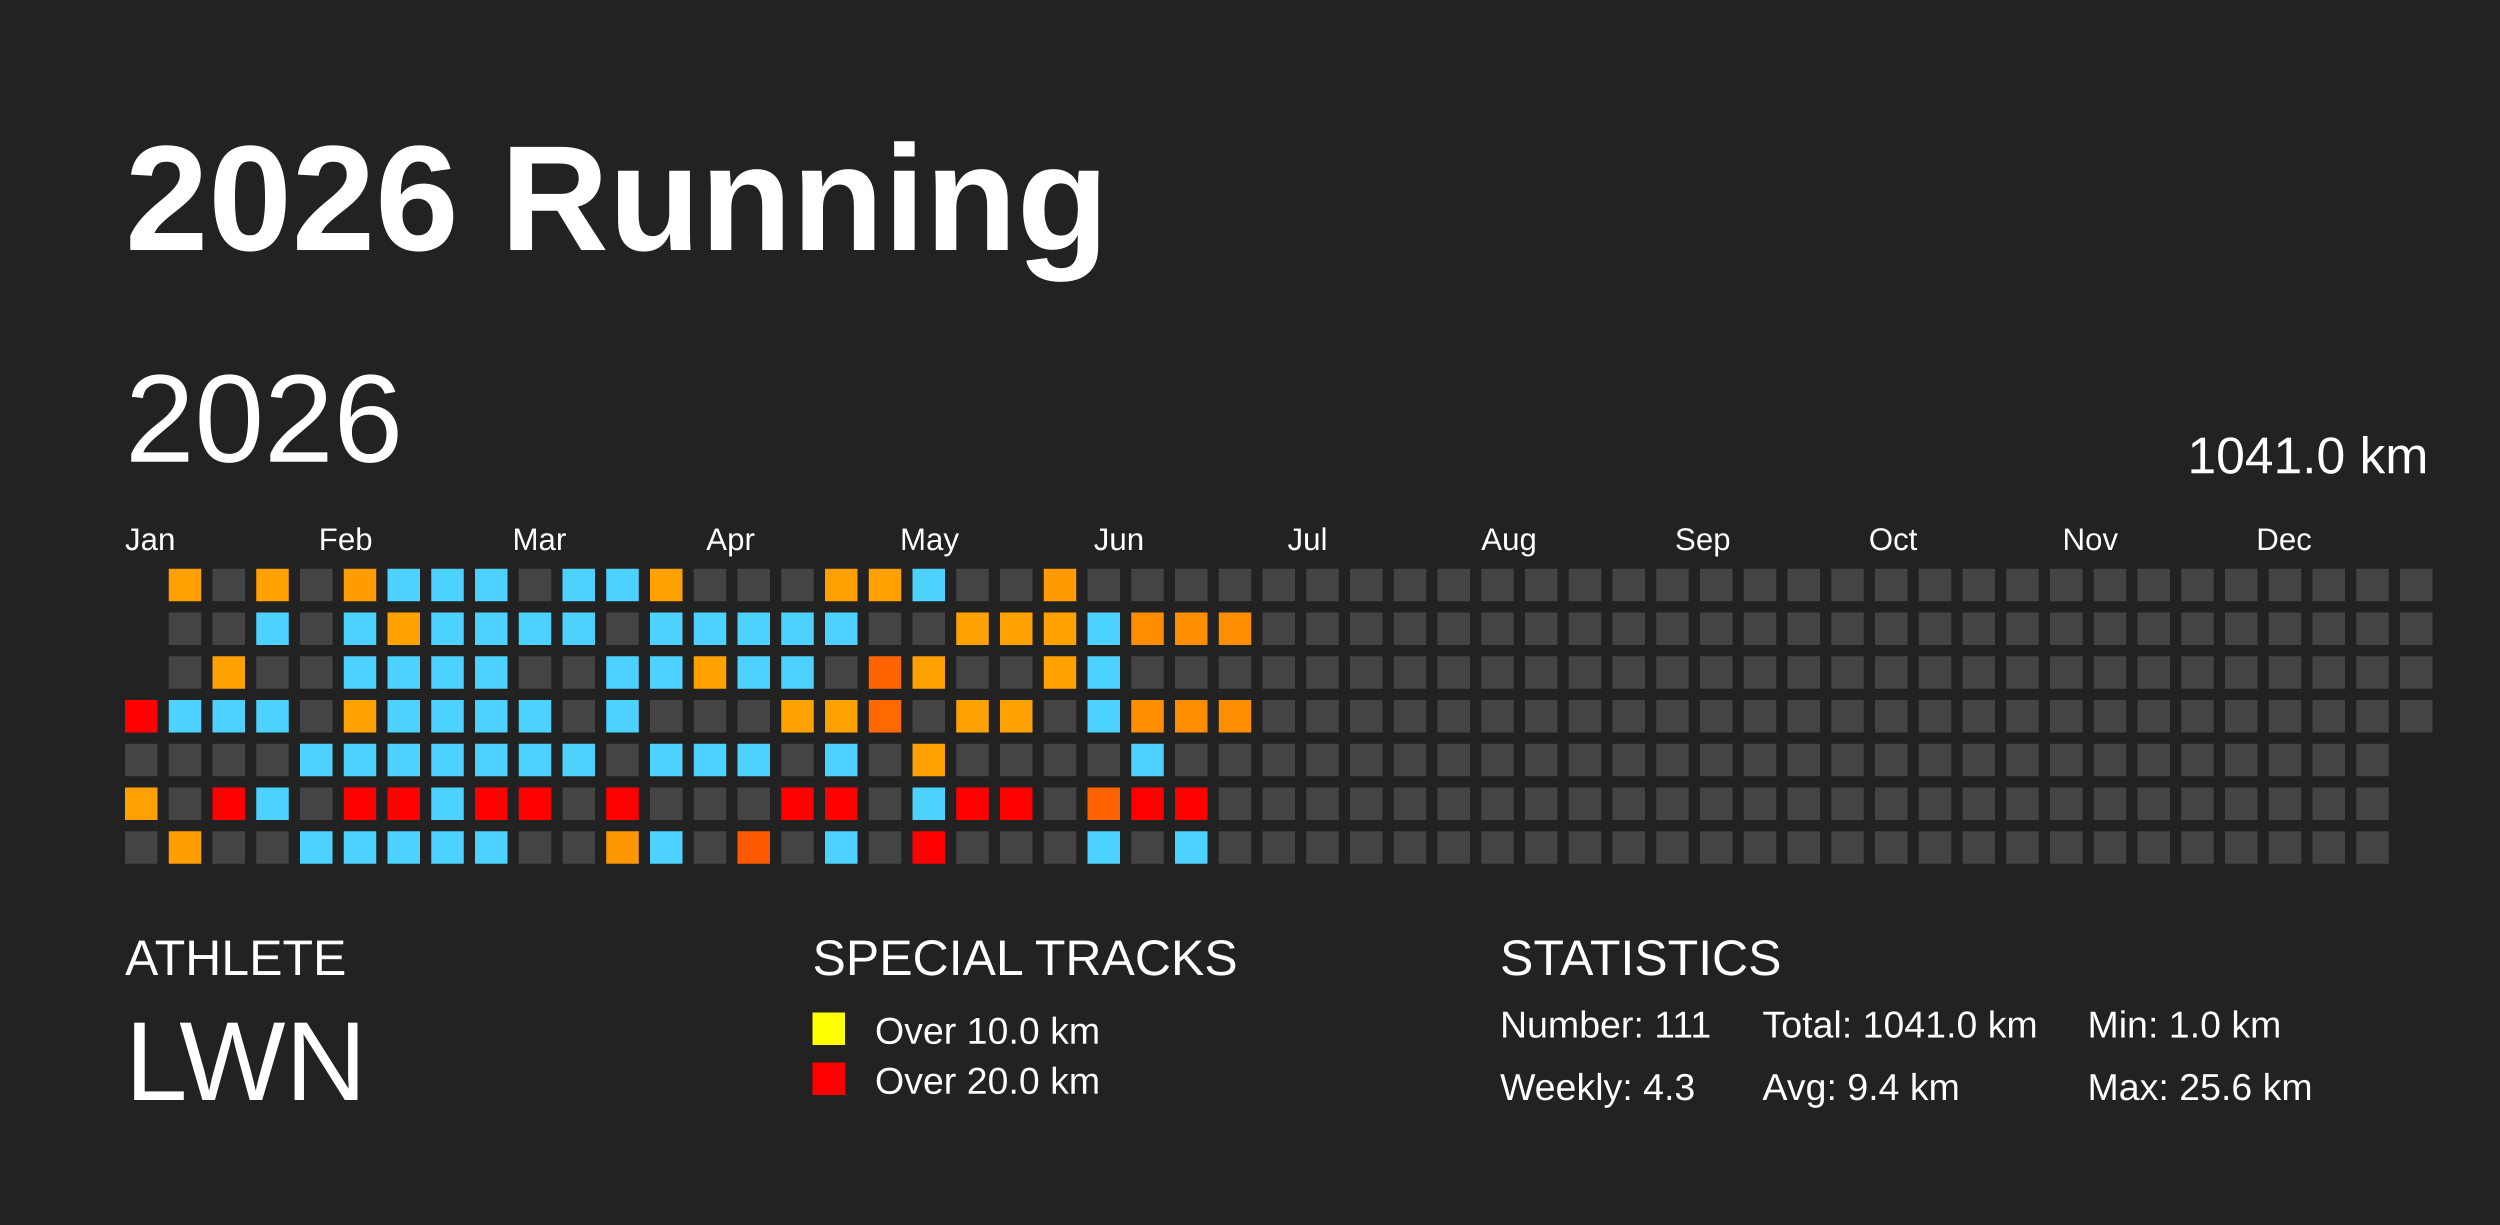
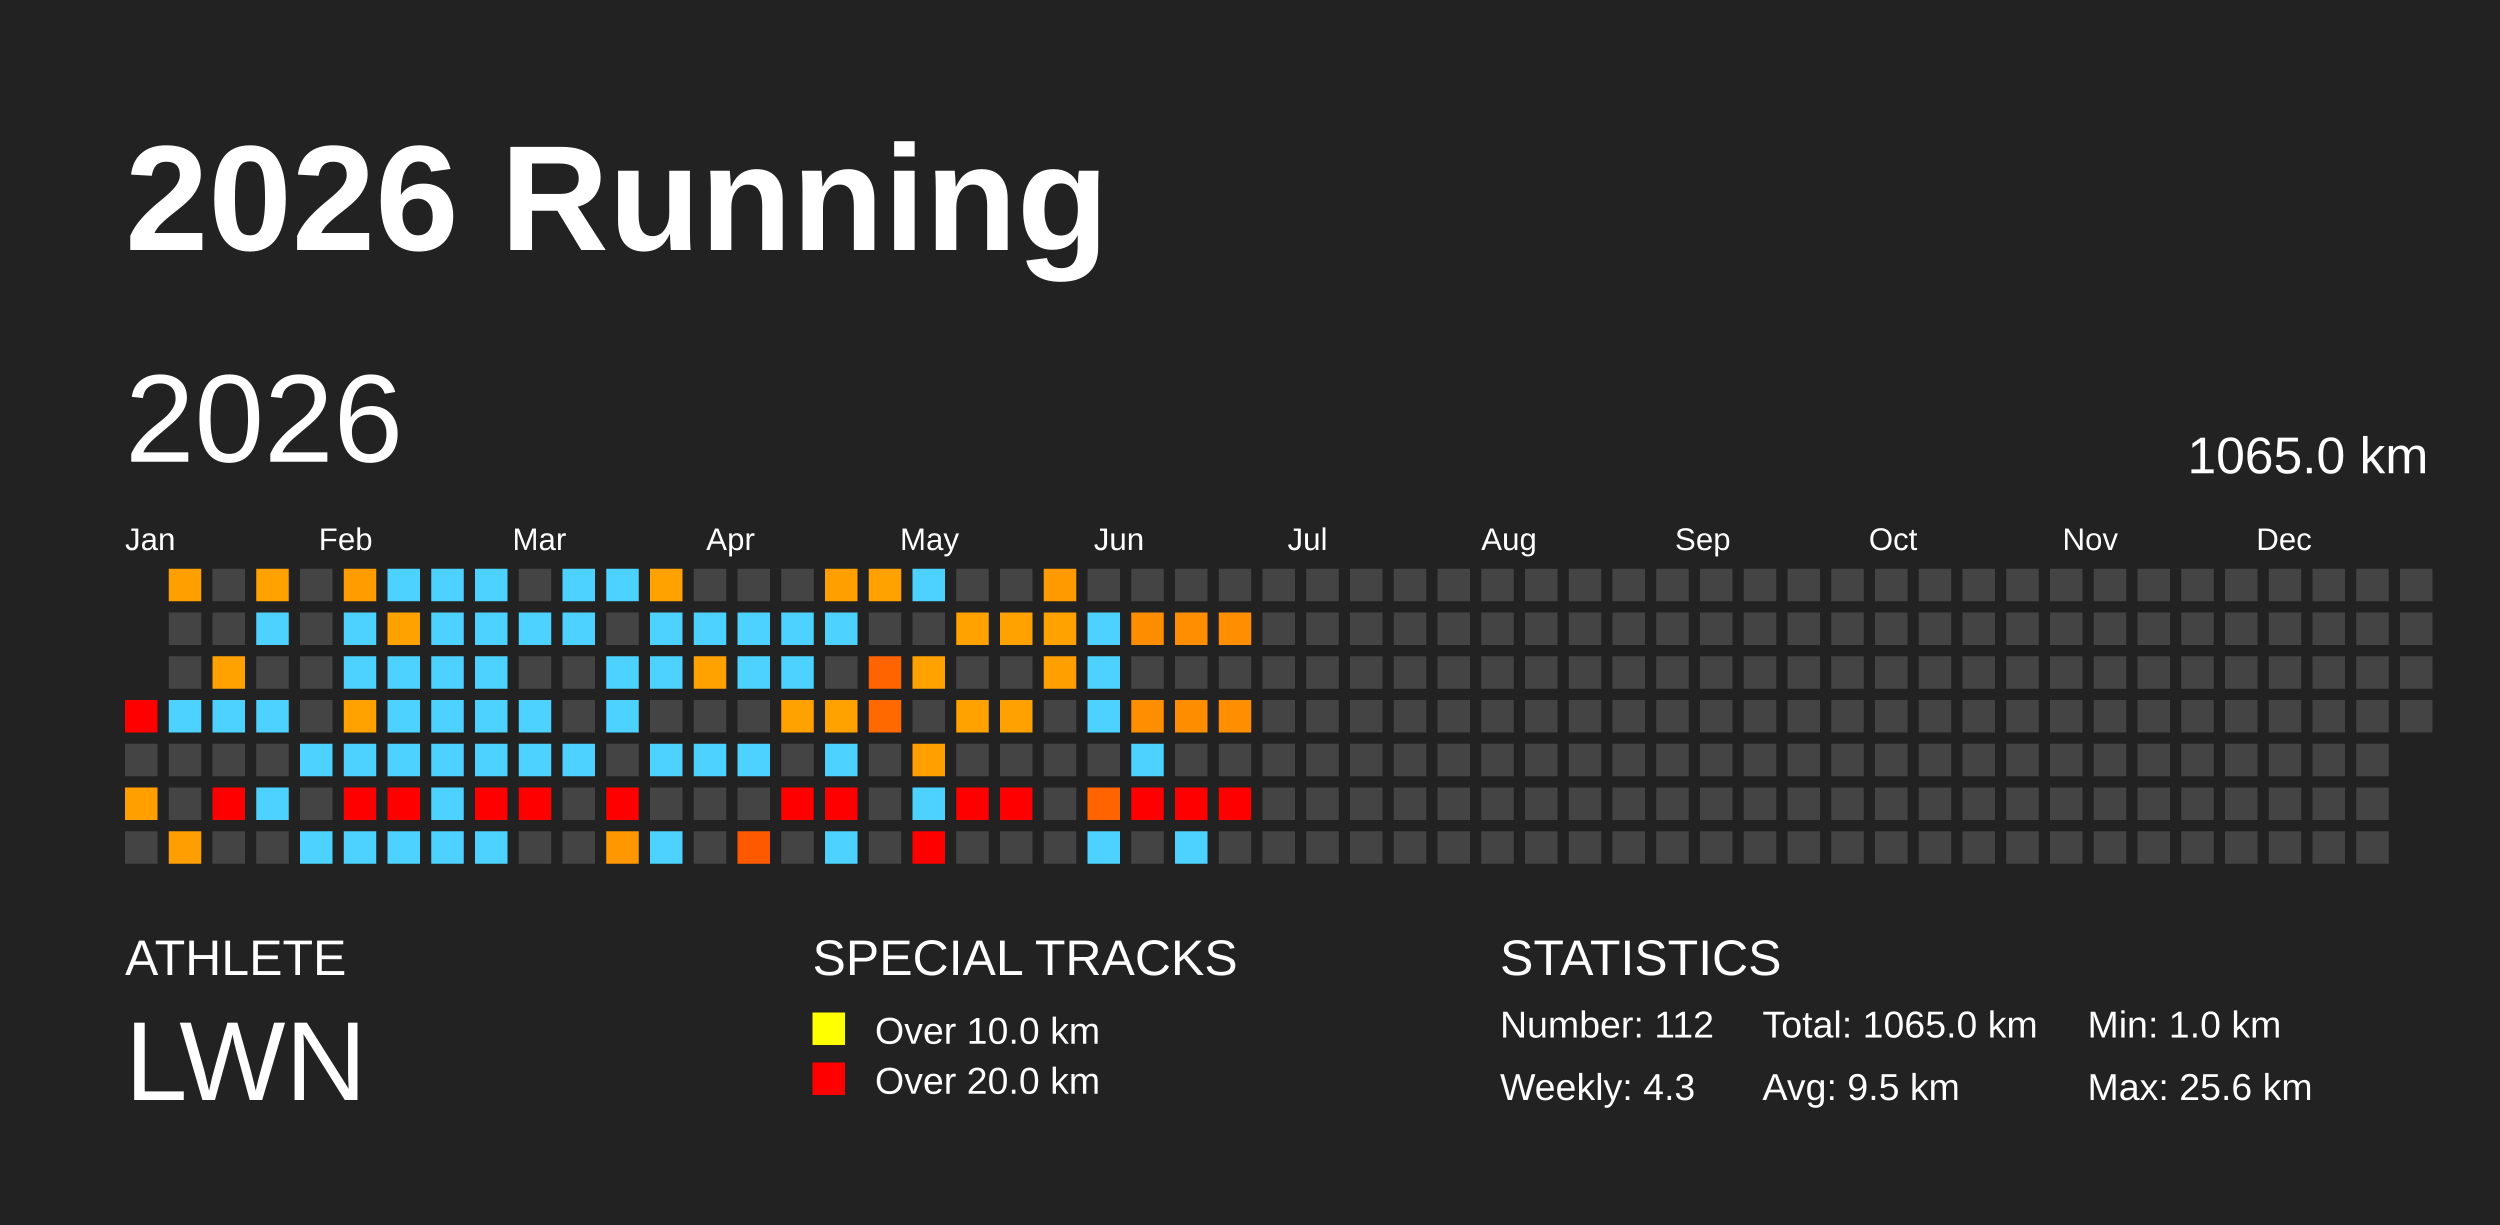
<svg xmlns="http://www.w3.org/2000/svg" baseProfile="full" height="98mm" version="1.1" viewBox="0,0,200,98" width="200mm">
  <defs />
  <rect fill="#222222" height="98" width="200" x="0" y="0" />
  <text fill="#FFFFFF" style="font-size:12px; font-family:Arial; font-weight:bold;" x="10" y="20">2026 Running</text>
  <text fill="#FFFFFF" style="font-size:4px; font-family:Arial" x="10" y="78">ATHLETE</text>
  <text fill="#FFFFFF" style="font-size:9px; font-family:Arial" x="10" y="88">LWN</text>
  <text fill="#FFFFFF" style="font-size:4px; font-family:Arial" x="65" y="78">SPECIAL TRACKS</text>
  <rect fill="yellow" height="2.6" width="2.6" x="65" y="81" />
  <text fill="#FFFFFF" style="font-size:3px; font-family:Arial" x="70" y="83.5">Over 10.0 km</text>
  <rect fill="red" height="2.6" width="2.6" x="65" y="85" />
  <text fill="#FFFFFF" style="font-size:3px; font-family:Arial" x="70" y="87.5">Over 20.0 km</text>
  <text fill="#FFFFFF" style="font-size:4px; font-family:Arial" x="120" y="78">STATISTICS</text>
-   <text fill="#FFFFFF" style="font-size:3px; font-family:Arial" x="120" y="83">Number: 111</text>
+   <text fill="#FFFFFF" style="font-size:3px; font-family:Arial" x="120" y="83">Number: 112</text>
  <text fill="#FFFFFF" style="font-size:3px; font-family:Arial" x="120" y="88">Weekly: 4.3</text>
-   <text fill="#FFFFFF" style="font-size:3px; font-family:Arial" x="141" y="83">Total: 1041.0 km</text>
-   <text fill="#FFFFFF" style="font-size:3px; font-family:Arial" x="141" y="88">Avg: 9.4 km</text>
+   <text fill="#FFFFFF" style="font-size:3px; font-family:Arial" x="141" y="83">Total: 1065.0 km</text>
+   <text fill="#FFFFFF" style="font-size:3px; font-family:Arial" x="141" y="88">Avg: 9.5 km</text>
  <text fill="#FFFFFF" style="font-size:3px; font-family:Arial" x="167" y="83">Min: 1.0 km</text>
  <text fill="#FFFFFF" style="font-size:3px; font-family:Arial" x="167" y="88">Max: 25.6 km</text>
  <text dominant-baseline="hanging" fill="#FFFFFF" style="font-size:10.0px; font-family:Arial;" x="10" y="30">2026</text>
-   <text dominant-baseline="hanging" fill="#FFFFFF" style="font-size:4.125px; font-family:Arial;" x="175" y="35">1041.0 km</text>
+   <text dominant-baseline="hanging" fill="#FFFFFF" style="font-size:4.125px; font-family:Arial;" x="175" y="35">1065.0 km</text>
  <text fill="#FFFFFF" style="font-size:2.5px; font-family:Arial" x="10.0" y="44">Jan</text>
  <text fill="#FFFFFF" style="font-size:2.5px; font-family:Arial" x="25.5" y="44">Feb</text>
  <text fill="#FFFFFF" style="font-size:2.5px; font-family:Arial" x="41.0" y="44">Mar</text>
  <text fill="#FFFFFF" style="font-size:2.5px; font-family:Arial" x="56.5" y="44">Apr</text>
  <text fill="#FFFFFF" style="font-size:2.5px; font-family:Arial" x="72.0" y="44">May</text>
  <text fill="#FFFFFF" style="font-size:2.5px; font-family:Arial" x="87.5" y="44">Jun</text>
  <text fill="#FFFFFF" style="font-size:2.5px; font-family:Arial" x="103.0" y="44">Jul</text>
  <text fill="#FFFFFF" style="font-size:2.5px; font-family:Arial" x="118.5" y="44">Aug</text>
  <text fill="#FFFFFF" style="font-size:2.5px; font-family:Arial" x="134.0" y="44">Sep</text>
  <text fill="#FFFFFF" style="font-size:2.5px; font-family:Arial" x="149.5" y="44">Oct</text>
  <text fill="#FFFFFF" style="font-size:2.5px; font-family:Arial" x="165.0" y="44">Nov</text>
  <text fill="#FFFFFF" style="font-size:2.5px; font-family:Arial" x="180.5" y="44">Dec</text>
  <rect fill="red" height="2.6" width="2.6" x="10.0" y="56.0" />
  <rect fill="#444444" height="2.6" width="2.6" x="10.0" y="59.5" />
  <rect fill="#ffa000" height="2.6" width="2.6" x="10.0" y="63.0" />
  <rect fill="#444444" height="2.6" width="2.6" x="10.0" y="66.5" />
  <rect fill="#ffa000" height="2.6" width="2.6" x="13.5" y="45.5" />
  <rect fill="#444444" height="2.6" width="2.6" x="13.5" y="49.0" />
  <rect fill="#444444" height="2.6" width="2.6" x="13.5" y="52.5" />
  <rect fill="#4dd2ff" height="2.6" width="2.6" x="13.5" y="56.0" />
  <rect fill="#444444" height="2.6" width="2.6" x="13.5" y="59.5" />
  <rect fill="#444444" height="2.6" width="2.6" x="13.5" y="63.0" />
  <rect fill="#ff9e00" height="2.6" width="2.6" x="13.5" y="66.5" />
  <rect fill="#444444" height="2.6" width="2.6" x="17.0" y="45.5" />
  <rect fill="#444444" height="2.6" width="2.6" x="17.0" y="49.0" />
  <rect fill="#ffa200" height="2.6" width="2.6" x="17.0" y="52.5" />
  <rect fill="#4dd2ff" height="2.6" width="2.6" x="17.0" y="56.0" />
  <rect fill="#444444" height="2.6" width="2.6" x="17.0" y="59.5" />
  <rect fill="red" height="2.6" width="2.6" x="17.0" y="63.0" />
  <rect fill="#444444" height="2.6" width="2.6" x="17.0" y="66.5" />
  <rect fill="#ffa200" height="2.6" width="2.6" x="20.5" y="45.5" />
  <rect fill="#4dd2ff" height="2.6" width="2.6" x="20.5" y="49.0" />
  <rect fill="#444444" height="2.6" width="2.6" x="20.5" y="52.5" />
  <rect fill="#4dd2ff" height="2.6" width="2.6" x="20.5" y="56.0" />
  <rect fill="#444444" height="2.6" width="2.6" x="20.5" y="59.5" />
  <rect fill="#4dd2ff" height="2.6" width="2.6" x="20.5" y="63.0" />
  <rect fill="#444444" height="2.6" width="2.6" x="20.5" y="66.5" />
  <rect fill="#444444" height="2.6" width="2.6" x="24.0" y="45.5" />
  <rect fill="#444444" height="2.6" width="2.6" x="24.0" y="49.0" />
  <rect fill="#444444" height="2.6" width="2.6" x="24.0" y="52.5" />
  <rect fill="#444444" height="2.6" width="2.6" x="24.0" y="56.0" />
  <rect fill="#4dd2ff" height="2.6" width="2.6" x="24.0" y="59.5" />
  <rect fill="#444444" height="2.6" width="2.6" x="24.0" y="63.0" />
  <rect fill="#4dd2ff" height="2.6" width="2.6" x="24.0" y="66.5" />
  <rect fill="#ff9d00" height="2.6" width="2.6" x="27.5" y="45.5" />
  <rect fill="#4dd2ff" height="2.6" width="2.6" x="27.5" y="49.0" />
  <rect fill="#4dd2ff" height="2.6" width="2.6" x="27.5" y="52.5" />
  <rect fill="#ffa200" height="2.6" width="2.6" x="27.5" y="56.0" />
  <rect fill="#4dd2ff" height="2.6" width="2.6" x="27.5" y="59.5" />
  <rect fill="red" height="2.6" width="2.6" x="27.5" y="63.0" />
  <rect fill="#4dd2ff" height="2.6" width="2.6" x="27.5" y="66.5" />
  <rect fill="#4dd2ff" height="2.6" width="2.6" x="31.0" y="45.5" />
  <rect fill="#ffa200" height="2.6" width="2.6" x="31.0" y="49.0" />
  <rect fill="#4dd2ff" height="2.6" width="2.6" x="31.0" y="52.5" />
  <rect fill="#4dd2ff" height="2.6" width="2.6" x="31.0" y="56.0" />
  <rect fill="#4dd2ff" height="2.6" width="2.6" x="31.0" y="59.5" />
  <rect fill="red" height="2.6" width="2.6" x="31.0" y="63.0" />
  <rect fill="#4dd2ff" height="2.6" width="2.6" x="31.0" y="66.5" />
  <rect fill="#4dd2ff" height="2.6" width="2.6" x="34.5" y="45.5" />
  <rect fill="#4dd2ff" height="2.6" width="2.6" x="34.5" y="49.0" />
  <rect fill="#4dd2ff" height="2.6" width="2.6" x="34.5" y="52.5" />
  <rect fill="#4dd2ff" height="2.6" width="2.6" x="34.5" y="56.0" />
  <rect fill="#4dd2ff" height="2.6" width="2.6" x="34.5" y="59.5" />
  <rect fill="#4dd2ff" height="2.6" width="2.6" x="34.5" y="63.0" />
  <rect fill="#4dd2ff" height="2.6" width="2.6" x="34.5" y="66.5" />
  <rect fill="#4dd2ff" height="2.6" width="2.6" x="38.0" y="45.5" />
  <rect fill="#4dd2ff" height="2.6" width="2.6" x="38.0" y="49.0" />
  <rect fill="#4dd2ff" height="2.6" width="2.6" x="38.0" y="52.5" />
  <rect fill="#4dd2ff" height="2.6" width="2.6" x="38.0" y="56.0" />
  <rect fill="#4dd2ff" height="2.6" width="2.6" x="38.0" y="59.5" />
  <rect fill="red" height="2.6" width="2.6" x="38.0" y="63.0" />
  <rect fill="#4dd2ff" height="2.6" width="2.6" x="38.0" y="66.5" />
  <rect fill="#444444" height="2.6" width="2.6" x="41.5" y="45.5" />
  <rect fill="#4dd2ff" height="2.6" width="2.6" x="41.5" y="49.0" />
  <rect fill="#444444" height="2.6" width="2.6" x="41.5" y="52.5" />
  <rect fill="#4dd2ff" height="2.6" width="2.6" x="41.5" y="56.0" />
  <rect fill="#4dd2ff" height="2.6" width="2.6" x="41.5" y="59.5" />
  <rect fill="red" height="2.6" width="2.6" x="41.5" y="63.0" />
  <rect fill="#444444" height="2.6" width="2.6" x="41.5" y="66.5" />
  <rect fill="#4dd2ff" height="2.6" width="2.6" x="45.0" y="45.5" />
  <rect fill="#4dd2ff" height="2.6" width="2.6" x="45.0" y="49.0" />
  <rect fill="#444444" height="2.6" width="2.6" x="45.0" y="52.5" />
  <rect fill="#444444" height="2.6" width="2.6" x="45.0" y="56.0" />
  <rect fill="#4dd2ff" height="2.6" width="2.6" x="45.0" y="59.5" />
  <rect fill="#444444" height="2.6" width="2.6" x="45.0" y="63.0" />
  <rect fill="#444444" height="2.6" width="2.6" x="45.0" y="66.5" />
  <rect fill="#4dd2ff" height="2.6" width="2.6" x="48.5" y="45.5" />
  <rect fill="#444444" height="2.6" width="2.6" x="48.5" y="49.0" />
  <rect fill="#4dd2ff" height="2.6" width="2.6" x="48.5" y="52.5" />
  <rect fill="#4dd2ff" height="2.6" width="2.6" x="48.5" y="56.0" />
  <rect fill="#444444" height="2.6" width="2.6" x="48.5" y="59.5" />
  <rect fill="red" height="2.6" width="2.6" x="48.5" y="63.0" />
  <rect fill="#ff9800" height="2.6" width="2.6" x="48.5" y="66.5" />
  <rect fill="#ffa200" height="2.6" width="2.6" x="52.0" y="45.5" />
  <rect fill="#4dd2ff" height="2.6" width="2.6" x="52.0" y="49.0" />
  <rect fill="#4dd2ff" height="2.6" width="2.6" x="52.0" y="52.5" />
  <rect fill="#444444" height="2.6" width="2.6" x="52.0" y="56.0" />
  <rect fill="#4dd2ff" height="2.6" width="2.6" x="52.0" y="59.5" />
  <rect fill="#444444" height="2.6" width="2.6" x="52.0" y="63.0" />
  <rect fill="#4dd2ff" height="2.6" width="2.6" x="52.0" y="66.5" />
  <rect fill="#444444" height="2.6" width="2.6" x="55.5" y="45.5" />
  <rect fill="#4dd2ff" height="2.6" width="2.6" x="55.5" y="49.0" />
  <rect fill="#ffa200" height="2.6" width="2.6" x="55.5" y="52.5" />
  <rect fill="#444444" height="2.6" width="2.6" x="55.5" y="56.0" />
  <rect fill="#4dd2ff" height="2.6" width="2.6" x="55.5" y="59.5" />
  <rect fill="#444444" height="2.6" width="2.6" x="55.5" y="63.0" />
  <rect fill="#444444" height="2.6" width="2.6" x="55.5" y="66.5" />
  <rect fill="#444444" height="2.6" width="2.6" x="59.0" y="45.5" />
  <rect fill="#4dd2ff" height="2.6" width="2.6" x="59.0" y="49.0" />
  <rect fill="#4dd2ff" height="2.6" width="2.6" x="59.0" y="52.5" />
  <rect fill="#444444" height="2.6" width="2.6" x="59.0" y="56.0" />
  <rect fill="#4dd2ff" height="2.6" width="2.6" x="59.0" y="59.5" />
  <rect fill="#444444" height="2.6" width="2.6" x="59.0" y="63.0" />
  <rect fill="#ff5900" height="2.6" width="2.6" x="59.0" y="66.5" />
  <rect fill="#444444" height="2.6" width="2.6" x="62.5" y="45.5" />
  <rect fill="#4dd2ff" height="2.6" width="2.6" x="62.5" y="49.0" />
  <rect fill="#4dd2ff" height="2.6" width="2.6" x="62.5" y="52.5" />
  <rect fill="#ffa200" height="2.6" width="2.6" x="62.5" y="56.0" />
  <rect fill="#444444" height="2.6" width="2.6" x="62.5" y="59.5" />
  <rect fill="red" height="2.6" width="2.6" x="62.5" y="63.0" />
  <rect fill="#444444" height="2.6" width="2.6" x="62.5" y="66.5" />
  <rect fill="#ffa000" height="2.6" width="2.6" x="66.0" y="45.5" />
  <rect fill="#4dd2ff" height="2.6" width="2.6" x="66.0" y="49.0" />
  <rect fill="#444444" height="2.6" width="2.6" x="66.0" y="52.5" />
  <rect fill="#ffa200" height="2.6" width="2.6" x="66.0" y="56.0" />
  <rect fill="#4dd2ff" height="2.6" width="2.6" x="66.0" y="59.5" />
  <rect fill="red" height="2.6" width="2.6" x="66.0" y="63.0" />
  <rect fill="#4dd2ff" height="2.6" width="2.6" x="66.0" y="66.5" />
  <rect fill="#ffa200" height="2.6" width="2.6" x="69.5" y="45.5" />
  <rect fill="#444444" height="2.6" width="2.6" x="69.5" y="49.0" />
  <rect fill="#ff6400" height="2.6" width="2.6" x="69.5" y="52.5" />
  <rect fill="#ff6900" height="2.6" width="2.6" x="69.5" y="56.0" />
  <rect fill="#444444" height="2.6" width="2.6" x="69.5" y="59.5" />
  <rect fill="#444444" height="2.6" width="2.6" x="69.5" y="63.0" />
  <rect fill="#444444" height="2.6" width="2.6" x="69.5" y="66.5" />
  <rect fill="#4dd2ff" height="2.6" width="2.6" x="73.0" y="45.5" />
  <rect fill="#444444" height="2.6" width="2.6" x="73.0" y="49.0" />
  <rect fill="#ffa200" height="2.6" width="2.6" x="73.0" y="52.5" />
  <rect fill="#444444" height="2.6" width="2.6" x="73.0" y="56.0" />
  <rect fill="#ffa000" height="2.6" width="2.6" x="73.0" y="59.5" />
  <rect fill="#4dd2ff" height="2.6" width="2.6" x="73.0" y="63.0" />
  <rect fill="red" height="2.6" width="2.6" x="73.0" y="66.5" />
  <rect fill="#444444" height="2.6" width="2.6" x="76.5" y="45.5" />
  <rect fill="#ffa200" height="2.6" width="2.6" x="76.5" y="49.0" />
  <rect fill="#444444" height="2.6" width="2.6" x="76.5" y="52.5" />
  <rect fill="#ffa200" height="2.6" width="2.6" x="76.5" y="56.0" />
  <rect fill="#444444" height="2.6" width="2.6" x="76.5" y="59.5" />
  <rect fill="red" height="2.6" width="2.6" x="76.5" y="63.0" />
  <rect fill="#444444" height="2.6" width="2.6" x="76.5" y="66.5" />
  <rect fill="#444444" height="2.6" width="2.6" x="80.0" y="45.5" />
  <rect fill="#ffa200" height="2.6" width="2.6" x="80.0" y="49.0" />
  <rect fill="#444444" height="2.6" width="2.6" x="80.0" y="52.5" />
  <rect fill="#ffa100" height="2.6" width="2.6" x="80.0" y="56.0" />
  <rect fill="#444444" height="2.6" width="2.6" x="80.0" y="59.5" />
  <rect fill="red" height="2.6" width="2.6" x="80.0" y="63.0" />
  <rect fill="#444444" height="2.6" width="2.6" x="80.0" y="66.5" />
  <rect fill="#ff9a00" height="2.6" width="2.6" x="83.5" y="45.5" />
  <rect fill="#ffa200" height="2.6" width="2.6" x="83.5" y="49.0" />
  <rect fill="#ffa000" height="2.6" width="2.6" x="83.5" y="52.5" />
  <rect fill="#444444" height="2.6" width="2.6" x="83.5" y="56.0" />
  <rect fill="#444444" height="2.6" width="2.6" x="83.5" y="59.5" />
  <rect fill="#444444" height="2.6" width="2.6" x="83.5" y="63.0" />
  <rect fill="#444444" height="2.6" width="2.6" x="83.5" y="66.5" />
  <rect fill="#444444" height="2.6" width="2.6" x="87.0" y="45.5" />
  <rect fill="#4dd2ff" height="2.6" width="2.6" x="87.0" y="49.0" />
  <rect fill="#4dd2ff" height="2.6" width="2.6" x="87.0" y="52.5" />
  <rect fill="#4dd2ff" height="2.6" width="2.6" x="87.0" y="56.0" />
  <rect fill="#444444" height="2.6" width="2.6" x="87.0" y="59.5" />
  <rect fill="#ff6400" height="2.6" width="2.6" x="87.0" y="63.0" />
  <rect fill="#4dd2ff" height="2.6" width="2.6" x="87.0" y="66.5" />
  <rect fill="#444444" height="2.6" width="2.6" x="90.5" y="45.5" />
  <rect fill="#ff8d00" height="2.6" width="2.6" x="90.5" y="49.0" />
  <rect fill="#444444" height="2.6" width="2.6" x="90.5" y="52.5" />
  <rect fill="#ff8e00" height="2.6" width="2.6" x="90.5" y="56.0" />
  <rect fill="#4dd2ff" height="2.6" width="2.6" x="90.5" y="59.5" />
  <rect fill="red" height="2.6" width="2.6" x="90.5" y="63.0" />
  <rect fill="#444444" height="2.6" width="2.6" x="90.5" y="66.5" />
  <rect fill="#444444" height="2.6" width="2.6" x="94.0" y="45.5" />
  <rect fill="#ff8e00" height="2.6" width="2.6" x="94.0" y="49.0" />
  <rect fill="#444444" height="2.6" width="2.6" x="94.0" y="52.5" />
  <rect fill="#ff8d00" height="2.6" width="2.6" x="94.0" y="56.0" />
  <rect fill="#444444" height="2.6" width="2.6" x="94.0" y="59.5" />
  <rect fill="red" height="2.6" width="2.6" x="94.0" y="63.0" />
  <rect fill="#4dd2ff" height="2.6" width="2.6" x="94.0" y="66.5" />
  <rect fill="#444444" height="2.6" width="2.6" x="97.5" y="45.5" />
  <rect fill="#ff8e00" height="2.6" width="2.6" x="97.5" y="49.0" />
  <rect fill="#444444" height="2.6" width="2.6" x="97.5" y="52.5" />
  <rect fill="#ff8e00" height="2.6" width="2.6" x="97.5" y="56.0" />
  <rect fill="#444444" height="2.6" width="2.6" x="97.5" y="59.5" />
-   <rect fill="#444444" height="2.6" width="2.6" x="97.5" y="63.0" />
+   <rect fill="red" height="2.6" width="2.6" x="97.5" y="63.0" />
  <rect fill="#444444" height="2.6" width="2.6" x="97.5" y="66.5" />
  <rect fill="#444444" height="2.6" width="2.6" x="101.0" y="45.5" />
  <rect fill="#444444" height="2.6" width="2.6" x="101.0" y="49.0" />
  <rect fill="#444444" height="2.6" width="2.6" x="101.0" y="52.5" />
  <rect fill="#444444" height="2.6" width="2.6" x="101.0" y="56.0" />
  <rect fill="#444444" height="2.6" width="2.6" x="101.0" y="59.5" />
  <rect fill="#444444" height="2.6" width="2.6" x="101.0" y="63.0" />
  <rect fill="#444444" height="2.6" width="2.6" x="101.0" y="66.5" />
  <rect fill="#444444" height="2.6" width="2.6" x="104.5" y="45.5" />
  <rect fill="#444444" height="2.6" width="2.6" x="104.5" y="49.0" />
  <rect fill="#444444" height="2.6" width="2.6" x="104.5" y="52.5" />
  <rect fill="#444444" height="2.6" width="2.6" x="104.5" y="56.0" />
  <rect fill="#444444" height="2.6" width="2.6" x="104.5" y="59.5" />
  <rect fill="#444444" height="2.6" width="2.6" x="104.5" y="63.0" />
  <rect fill="#444444" height="2.6" width="2.6" x="104.5" y="66.5" />
  <rect fill="#444444" height="2.6" width="2.6" x="108.0" y="45.5" />
  <rect fill="#444444" height="2.6" width="2.6" x="108.0" y="49.0" />
  <rect fill="#444444" height="2.6" width="2.6" x="108.0" y="52.5" />
  <rect fill="#444444" height="2.6" width="2.6" x="108.0" y="56.0" />
  <rect fill="#444444" height="2.6" width="2.6" x="108.0" y="59.5" />
  <rect fill="#444444" height="2.6" width="2.6" x="108.0" y="63.0" />
  <rect fill="#444444" height="2.6" width="2.6" x="108.0" y="66.5" />
  <rect fill="#444444" height="2.6" width="2.6" x="111.5" y="45.5" />
  <rect fill="#444444" height="2.6" width="2.6" x="111.5" y="49.0" />
  <rect fill="#444444" height="2.6" width="2.6" x="111.5" y="52.5" />
  <rect fill="#444444" height="2.6" width="2.6" x="111.5" y="56.0" />
  <rect fill="#444444" height="2.6" width="2.6" x="111.5" y="59.5" />
  <rect fill="#444444" height="2.6" width="2.6" x="111.5" y="63.0" />
  <rect fill="#444444" height="2.6" width="2.6" x="111.5" y="66.5" />
  <rect fill="#444444" height="2.6" width="2.6" x="115.0" y="45.5" />
  <rect fill="#444444" height="2.6" width="2.6" x="115.0" y="49.0" />
  <rect fill="#444444" height="2.6" width="2.6" x="115.0" y="52.5" />
  <rect fill="#444444" height="2.6" width="2.6" x="115.0" y="56.0" />
  <rect fill="#444444" height="2.6" width="2.6" x="115.0" y="59.5" />
  <rect fill="#444444" height="2.6" width="2.6" x="115.0" y="63.0" />
  <rect fill="#444444" height="2.6" width="2.6" x="115.0" y="66.5" />
  <rect fill="#444444" height="2.6" width="2.6" x="118.5" y="45.5" />
  <rect fill="#444444" height="2.6" width="2.6" x="118.5" y="49.0" />
  <rect fill="#444444" height="2.6" width="2.6" x="118.5" y="52.5" />
  <rect fill="#444444" height="2.6" width="2.6" x="118.5" y="56.0" />
  <rect fill="#444444" height="2.6" width="2.6" x="118.5" y="59.5" />
  <rect fill="#444444" height="2.6" width="2.6" x="118.5" y="63.0" />
  <rect fill="#444444" height="2.6" width="2.6" x="118.5" y="66.5" />
  <rect fill="#444444" height="2.6" width="2.6" x="122.0" y="45.5" />
  <rect fill="#444444" height="2.6" width="2.6" x="122.0" y="49.0" />
  <rect fill="#444444" height="2.6" width="2.6" x="122.0" y="52.5" />
  <rect fill="#444444" height="2.6" width="2.6" x="122.0" y="56.0" />
  <rect fill="#444444" height="2.6" width="2.6" x="122.0" y="59.5" />
  <rect fill="#444444" height="2.6" width="2.6" x="122.0" y="63.0" />
  <rect fill="#444444" height="2.6" width="2.6" x="122.0" y="66.5" />
  <rect fill="#444444" height="2.6" width="2.6" x="125.5" y="45.5" />
  <rect fill="#444444" height="2.6" width="2.6" x="125.5" y="49.0" />
  <rect fill="#444444" height="2.6" width="2.6" x="125.5" y="52.5" />
  <rect fill="#444444" height="2.6" width="2.6" x="125.5" y="56.0" />
  <rect fill="#444444" height="2.6" width="2.6" x="125.5" y="59.5" />
  <rect fill="#444444" height="2.6" width="2.6" x="125.5" y="63.0" />
  <rect fill="#444444" height="2.6" width="2.6" x="125.5" y="66.5" />
  <rect fill="#444444" height="2.6" width="2.6" x="129.0" y="45.5" />
  <rect fill="#444444" height="2.6" width="2.6" x="129.0" y="49.0" />
  <rect fill="#444444" height="2.6" width="2.6" x="129.0" y="52.5" />
  <rect fill="#444444" height="2.6" width="2.6" x="129.0" y="56.0" />
  <rect fill="#444444" height="2.6" width="2.6" x="129.0" y="59.5" />
  <rect fill="#444444" height="2.6" width="2.6" x="129.0" y="63.0" />
  <rect fill="#444444" height="2.6" width="2.6" x="129.0" y="66.5" />
  <rect fill="#444444" height="2.6" width="2.6" x="132.5" y="45.5" />
  <rect fill="#444444" height="2.6" width="2.6" x="132.5" y="49.0" />
  <rect fill="#444444" height="2.6" width="2.6" x="132.5" y="52.5" />
  <rect fill="#444444" height="2.6" width="2.6" x="132.5" y="56.0" />
  <rect fill="#444444" height="2.6" width="2.6" x="132.5" y="59.5" />
  <rect fill="#444444" height="2.6" width="2.6" x="132.5" y="63.0" />
  <rect fill="#444444" height="2.6" width="2.6" x="132.5" y="66.5" />
  <rect fill="#444444" height="2.6" width="2.6" x="136.0" y="45.5" />
  <rect fill="#444444" height="2.6" width="2.6" x="136.0" y="49.0" />
  <rect fill="#444444" height="2.6" width="2.6" x="136.0" y="52.5" />
  <rect fill="#444444" height="2.6" width="2.6" x="136.0" y="56.0" />
  <rect fill="#444444" height="2.6" width="2.6" x="136.0" y="59.5" />
  <rect fill="#444444" height="2.6" width="2.6" x="136.0" y="63.0" />
  <rect fill="#444444" height="2.6" width="2.6" x="136.0" y="66.5" />
  <rect fill="#444444" height="2.6" width="2.6" x="139.5" y="45.5" />
  <rect fill="#444444" height="2.6" width="2.6" x="139.5" y="49.0" />
  <rect fill="#444444" height="2.6" width="2.6" x="139.5" y="52.5" />
  <rect fill="#444444" height="2.6" width="2.6" x="139.5" y="56.0" />
  <rect fill="#444444" height="2.6" width="2.6" x="139.5" y="59.5" />
  <rect fill="#444444" height="2.6" width="2.6" x="139.5" y="63.0" />
  <rect fill="#444444" height="2.6" width="2.6" x="139.5" y="66.5" />
  <rect fill="#444444" height="2.6" width="2.6" x="143.0" y="45.5" />
  <rect fill="#444444" height="2.6" width="2.6" x="143.0" y="49.0" />
  <rect fill="#444444" height="2.6" width="2.6" x="143.0" y="52.5" />
  <rect fill="#444444" height="2.6" width="2.6" x="143.0" y="56.0" />
  <rect fill="#444444" height="2.6" width="2.6" x="143.0" y="59.5" />
  <rect fill="#444444" height="2.6" width="2.6" x="143.0" y="63.0" />
  <rect fill="#444444" height="2.6" width="2.6" x="143.0" y="66.5" />
  <rect fill="#444444" height="2.6" width="2.6" x="146.5" y="45.5" />
  <rect fill="#444444" height="2.6" width="2.6" x="146.5" y="49.0" />
  <rect fill="#444444" height="2.6" width="2.6" x="146.5" y="52.5" />
  <rect fill="#444444" height="2.6" width="2.6" x="146.5" y="56.0" />
  <rect fill="#444444" height="2.6" width="2.6" x="146.5" y="59.5" />
  <rect fill="#444444" height="2.6" width="2.6" x="146.5" y="63.0" />
  <rect fill="#444444" height="2.6" width="2.6" x="146.5" y="66.5" />
  <rect fill="#444444" height="2.6" width="2.6" x="150.0" y="45.5" />
  <rect fill="#444444" height="2.6" width="2.6" x="150.0" y="49.0" />
  <rect fill="#444444" height="2.6" width="2.6" x="150.0" y="52.5" />
  <rect fill="#444444" height="2.6" width="2.6" x="150.0" y="56.0" />
  <rect fill="#444444" height="2.6" width="2.6" x="150.0" y="59.5" />
  <rect fill="#444444" height="2.6" width="2.6" x="150.0" y="63.0" />
  <rect fill="#444444" height="2.6" width="2.6" x="150.0" y="66.5" />
  <rect fill="#444444" height="2.6" width="2.6" x="153.5" y="45.5" />
  <rect fill="#444444" height="2.6" width="2.6" x="153.5" y="49.0" />
  <rect fill="#444444" height="2.6" width="2.6" x="153.5" y="52.5" />
  <rect fill="#444444" height="2.6" width="2.6" x="153.5" y="56.0" />
  <rect fill="#444444" height="2.6" width="2.6" x="153.5" y="59.5" />
  <rect fill="#444444" height="2.6" width="2.6" x="153.5" y="63.0" />
  <rect fill="#444444" height="2.6" width="2.6" x="153.5" y="66.5" />
  <rect fill="#444444" height="2.6" width="2.6" x="157.0" y="45.5" />
  <rect fill="#444444" height="2.6" width="2.6" x="157.0" y="49.0" />
  <rect fill="#444444" height="2.6" width="2.6" x="157.0" y="52.5" />
  <rect fill="#444444" height="2.6" width="2.6" x="157.0" y="56.0" />
  <rect fill="#444444" height="2.6" width="2.6" x="157.0" y="59.5" />
  <rect fill="#444444" height="2.6" width="2.6" x="157.0" y="63.0" />
  <rect fill="#444444" height="2.6" width="2.6" x="157.0" y="66.5" />
  <rect fill="#444444" height="2.6" width="2.6" x="160.5" y="45.5" />
  <rect fill="#444444" height="2.6" width="2.6" x="160.5" y="49.0" />
  <rect fill="#444444" height="2.6" width="2.6" x="160.5" y="52.5" />
  <rect fill="#444444" height="2.6" width="2.6" x="160.5" y="56.0" />
  <rect fill="#444444" height="2.6" width="2.6" x="160.5" y="59.5" />
  <rect fill="#444444" height="2.6" width="2.6" x="160.5" y="63.0" />
  <rect fill="#444444" height="2.6" width="2.6" x="160.5" y="66.5" />
  <rect fill="#444444" height="2.6" width="2.6" x="164.0" y="45.5" />
  <rect fill="#444444" height="2.6" width="2.6" x="164.0" y="49.0" />
  <rect fill="#444444" height="2.6" width="2.6" x="164.0" y="52.5" />
  <rect fill="#444444" height="2.6" width="2.6" x="164.0" y="56.0" />
  <rect fill="#444444" height="2.6" width="2.6" x="164.0" y="59.5" />
  <rect fill="#444444" height="2.6" width="2.6" x="164.0" y="63.0" />
  <rect fill="#444444" height="2.6" width="2.6" x="164.0" y="66.5" />
  <rect fill="#444444" height="2.6" width="2.6" x="167.5" y="45.5" />
  <rect fill="#444444" height="2.6" width="2.6" x="167.5" y="49.0" />
  <rect fill="#444444" height="2.6" width="2.6" x="167.5" y="52.5" />
  <rect fill="#444444" height="2.6" width="2.6" x="167.5" y="56.0" />
  <rect fill="#444444" height="2.6" width="2.6" x="167.5" y="59.5" />
  <rect fill="#444444" height="2.6" width="2.6" x="167.5" y="63.0" />
  <rect fill="#444444" height="2.6" width="2.6" x="167.5" y="66.5" />
  <rect fill="#444444" height="2.6" width="2.6" x="171.0" y="45.5" />
  <rect fill="#444444" height="2.6" width="2.6" x="171.0" y="49.0" />
  <rect fill="#444444" height="2.6" width="2.6" x="171.0" y="52.5" />
  <rect fill="#444444" height="2.6" width="2.6" x="171.0" y="56.0" />
  <rect fill="#444444" height="2.6" width="2.6" x="171.0" y="59.5" />
  <rect fill="#444444" height="2.6" width="2.6" x="171.0" y="63.0" />
  <rect fill="#444444" height="2.6" width="2.6" x="171.0" y="66.5" />
  <rect fill="#444444" height="2.6" width="2.6" x="174.5" y="45.5" />
  <rect fill="#444444" height="2.6" width="2.6" x="174.5" y="49.0" />
  <rect fill="#444444" height="2.6" width="2.6" x="174.5" y="52.5" />
  <rect fill="#444444" height="2.6" width="2.6" x="174.5" y="56.0" />
  <rect fill="#444444" height="2.6" width="2.6" x="174.5" y="59.5" />
  <rect fill="#444444" height="2.6" width="2.6" x="174.5" y="63.0" />
  <rect fill="#444444" height="2.6" width="2.6" x="174.5" y="66.5" />
  <rect fill="#444444" height="2.6" width="2.6" x="178.0" y="45.5" />
  <rect fill="#444444" height="2.6" width="2.6" x="178.0" y="49.0" />
  <rect fill="#444444" height="2.6" width="2.6" x="178.0" y="52.5" />
  <rect fill="#444444" height="2.6" width="2.6" x="178.0" y="56.0" />
  <rect fill="#444444" height="2.6" width="2.6" x="178.0" y="59.5" />
  <rect fill="#444444" height="2.6" width="2.6" x="178.0" y="63.0" />
  <rect fill="#444444" height="2.6" width="2.6" x="178.0" y="66.5" />
  <rect fill="#444444" height="2.6" width="2.6" x="181.5" y="45.5" />
  <rect fill="#444444" height="2.6" width="2.6" x="181.5" y="49.0" />
  <rect fill="#444444" height="2.6" width="2.6" x="181.5" y="52.5" />
  <rect fill="#444444" height="2.6" width="2.6" x="181.5" y="56.0" />
  <rect fill="#444444" height="2.6" width="2.6" x="181.5" y="59.5" />
  <rect fill="#444444" height="2.6" width="2.6" x="181.5" y="63.0" />
  <rect fill="#444444" height="2.6" width="2.6" x="181.5" y="66.5" />
  <rect fill="#444444" height="2.6" width="2.6" x="185.0" y="45.5" />
  <rect fill="#444444" height="2.6" width="2.6" x="185.0" y="49.0" />
  <rect fill="#444444" height="2.6" width="2.6" x="185.0" y="52.5" />
  <rect fill="#444444" height="2.6" width="2.6" x="185.0" y="56.0" />
  <rect fill="#444444" height="2.6" width="2.6" x="185.0" y="59.5" />
  <rect fill="#444444" height="2.6" width="2.6" x="185.0" y="63.0" />
  <rect fill="#444444" height="2.6" width="2.6" x="185.0" y="66.5" />
  <rect fill="#444444" height="2.6" width="2.6" x="188.5" y="45.5" />
  <rect fill="#444444" height="2.6" width="2.6" x="188.5" y="49.0" />
  <rect fill="#444444" height="2.6" width="2.6" x="188.5" y="52.5" />
  <rect fill="#444444" height="2.6" width="2.6" x="188.5" y="56.0" />
  <rect fill="#444444" height="2.6" width="2.6" x="188.5" y="59.5" />
  <rect fill="#444444" height="2.6" width="2.6" x="188.5" y="63.0" />
  <rect fill="#444444" height="2.6" width="2.6" x="188.5" y="66.5" />
  <rect fill="#444444" height="2.6" width="2.6" x="192.0" y="45.5" />
  <rect fill="#444444" height="2.6" width="2.6" x="192.0" y="49.0" />
  <rect fill="#444444" height="2.6" width="2.6" x="192.0" y="52.5" />
  <rect fill="#444444" height="2.6" width="2.6" x="192.0" y="56.0" />
</svg>
